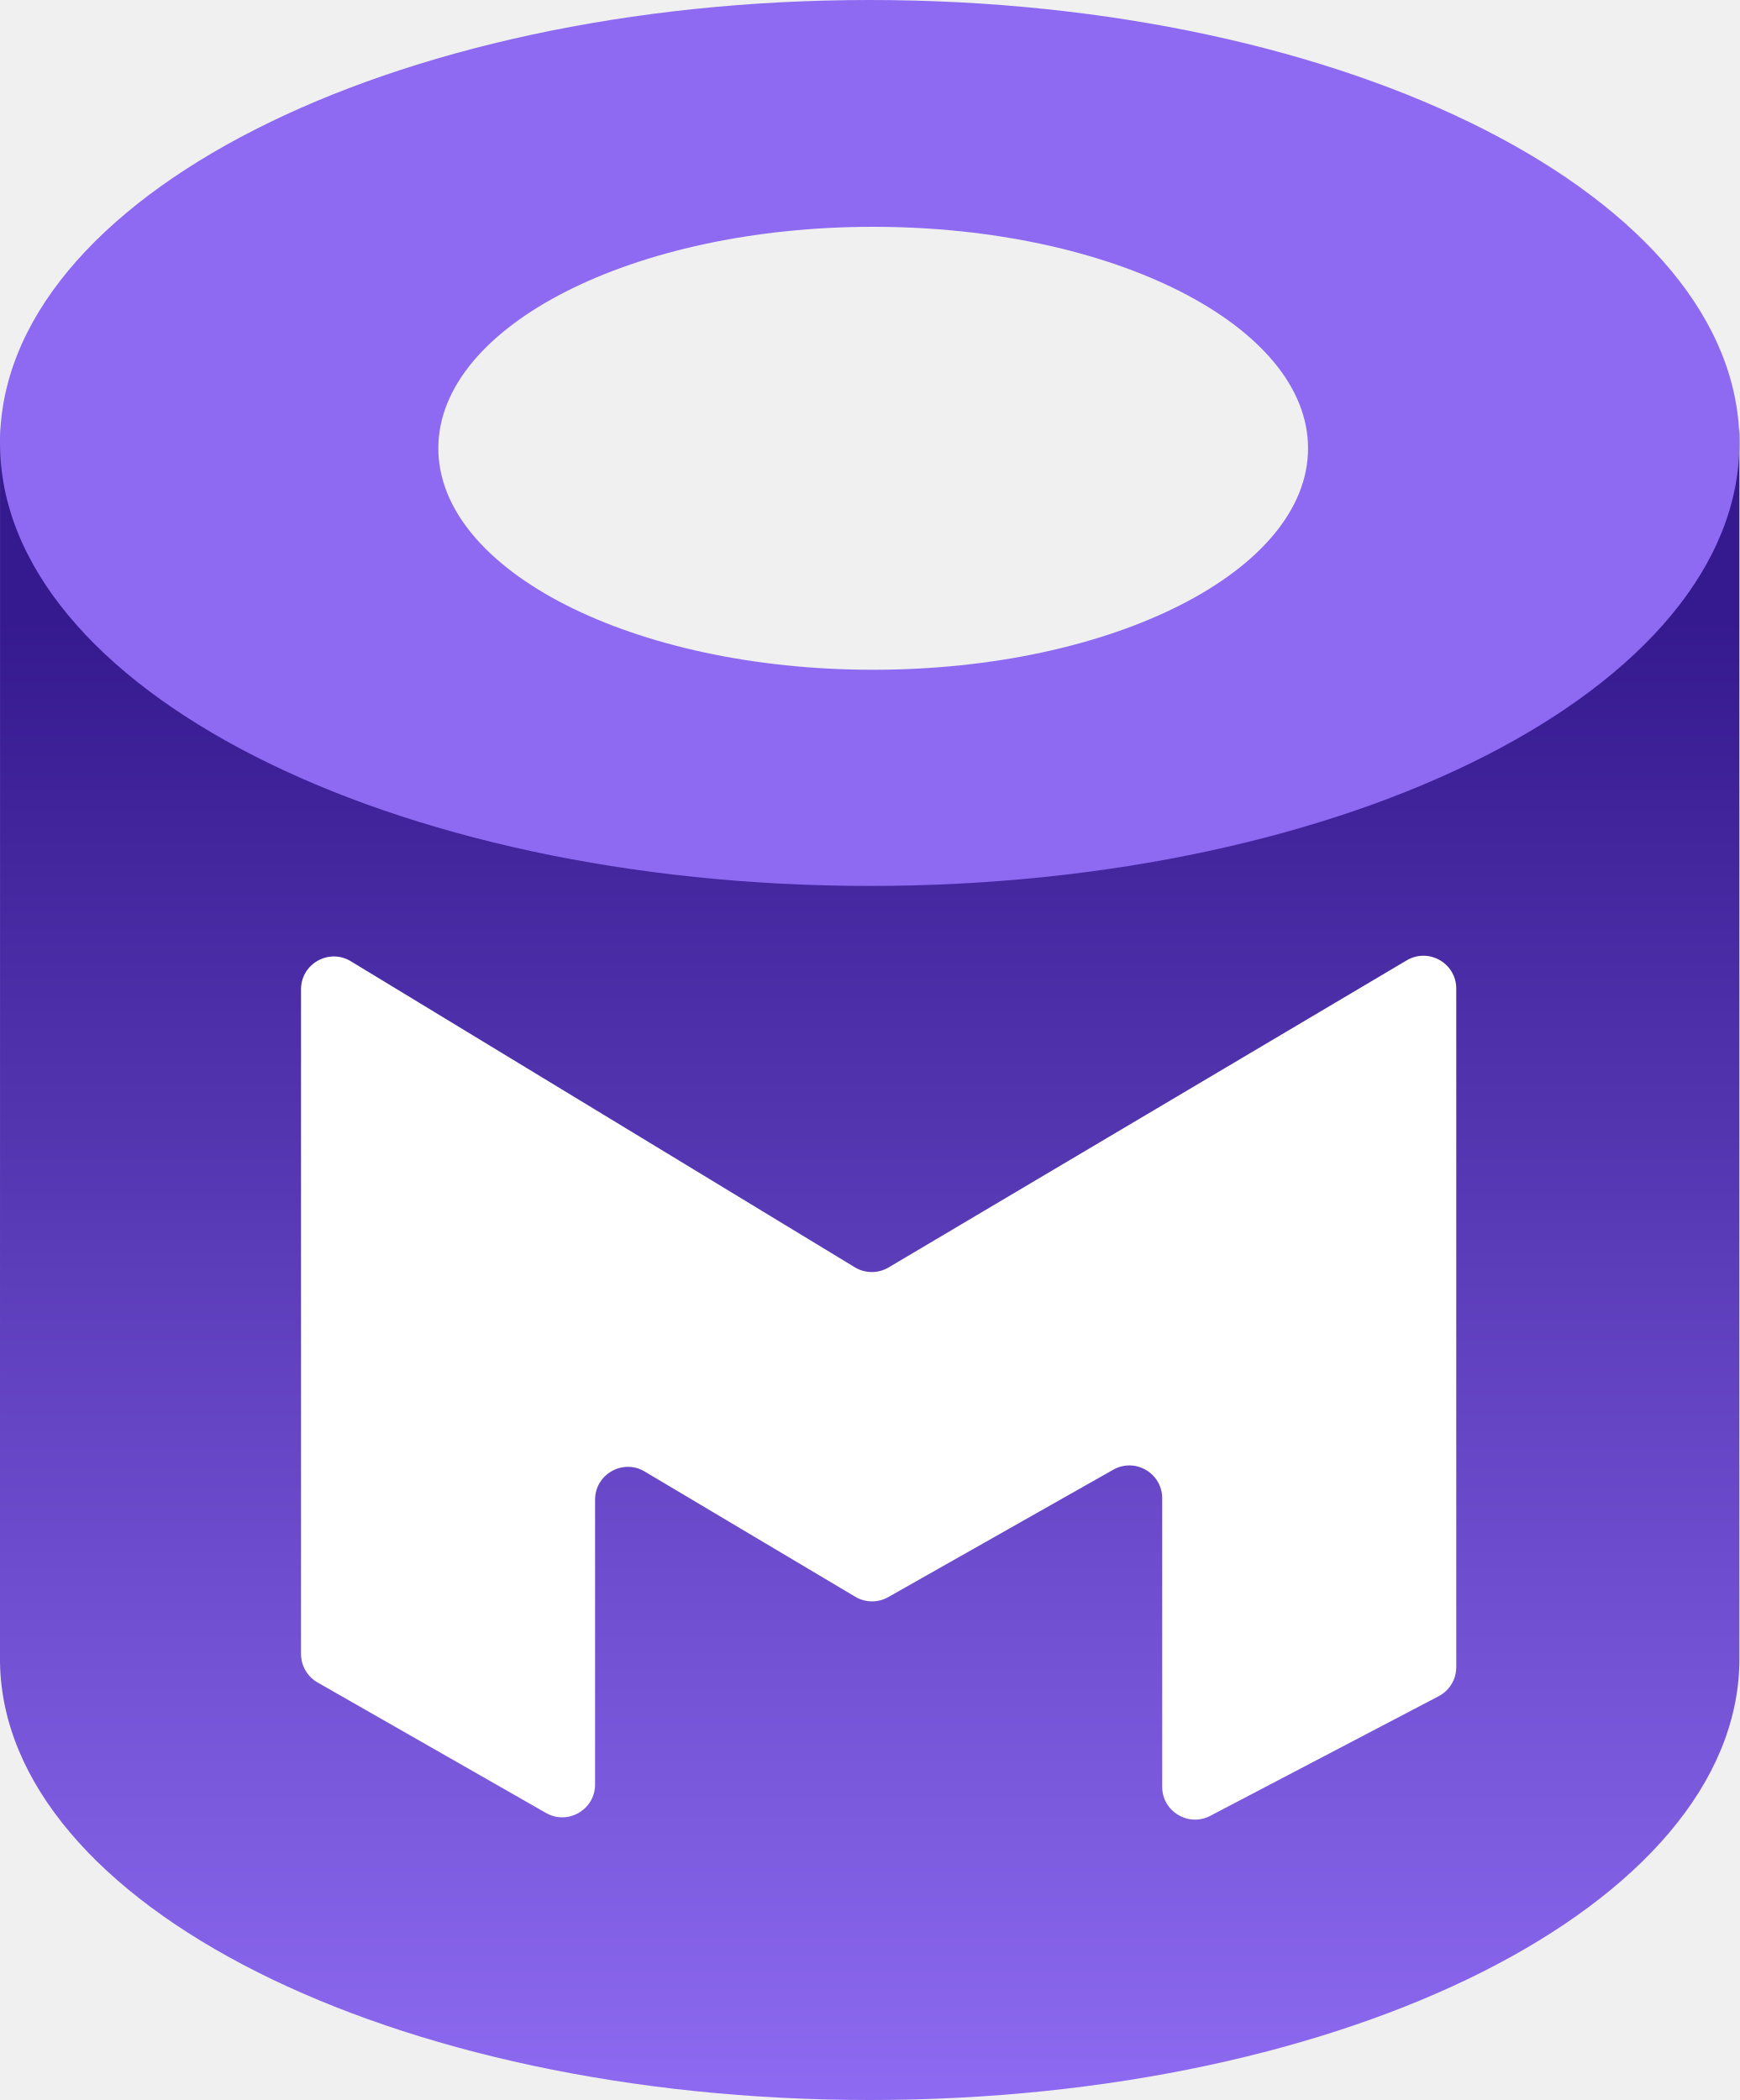
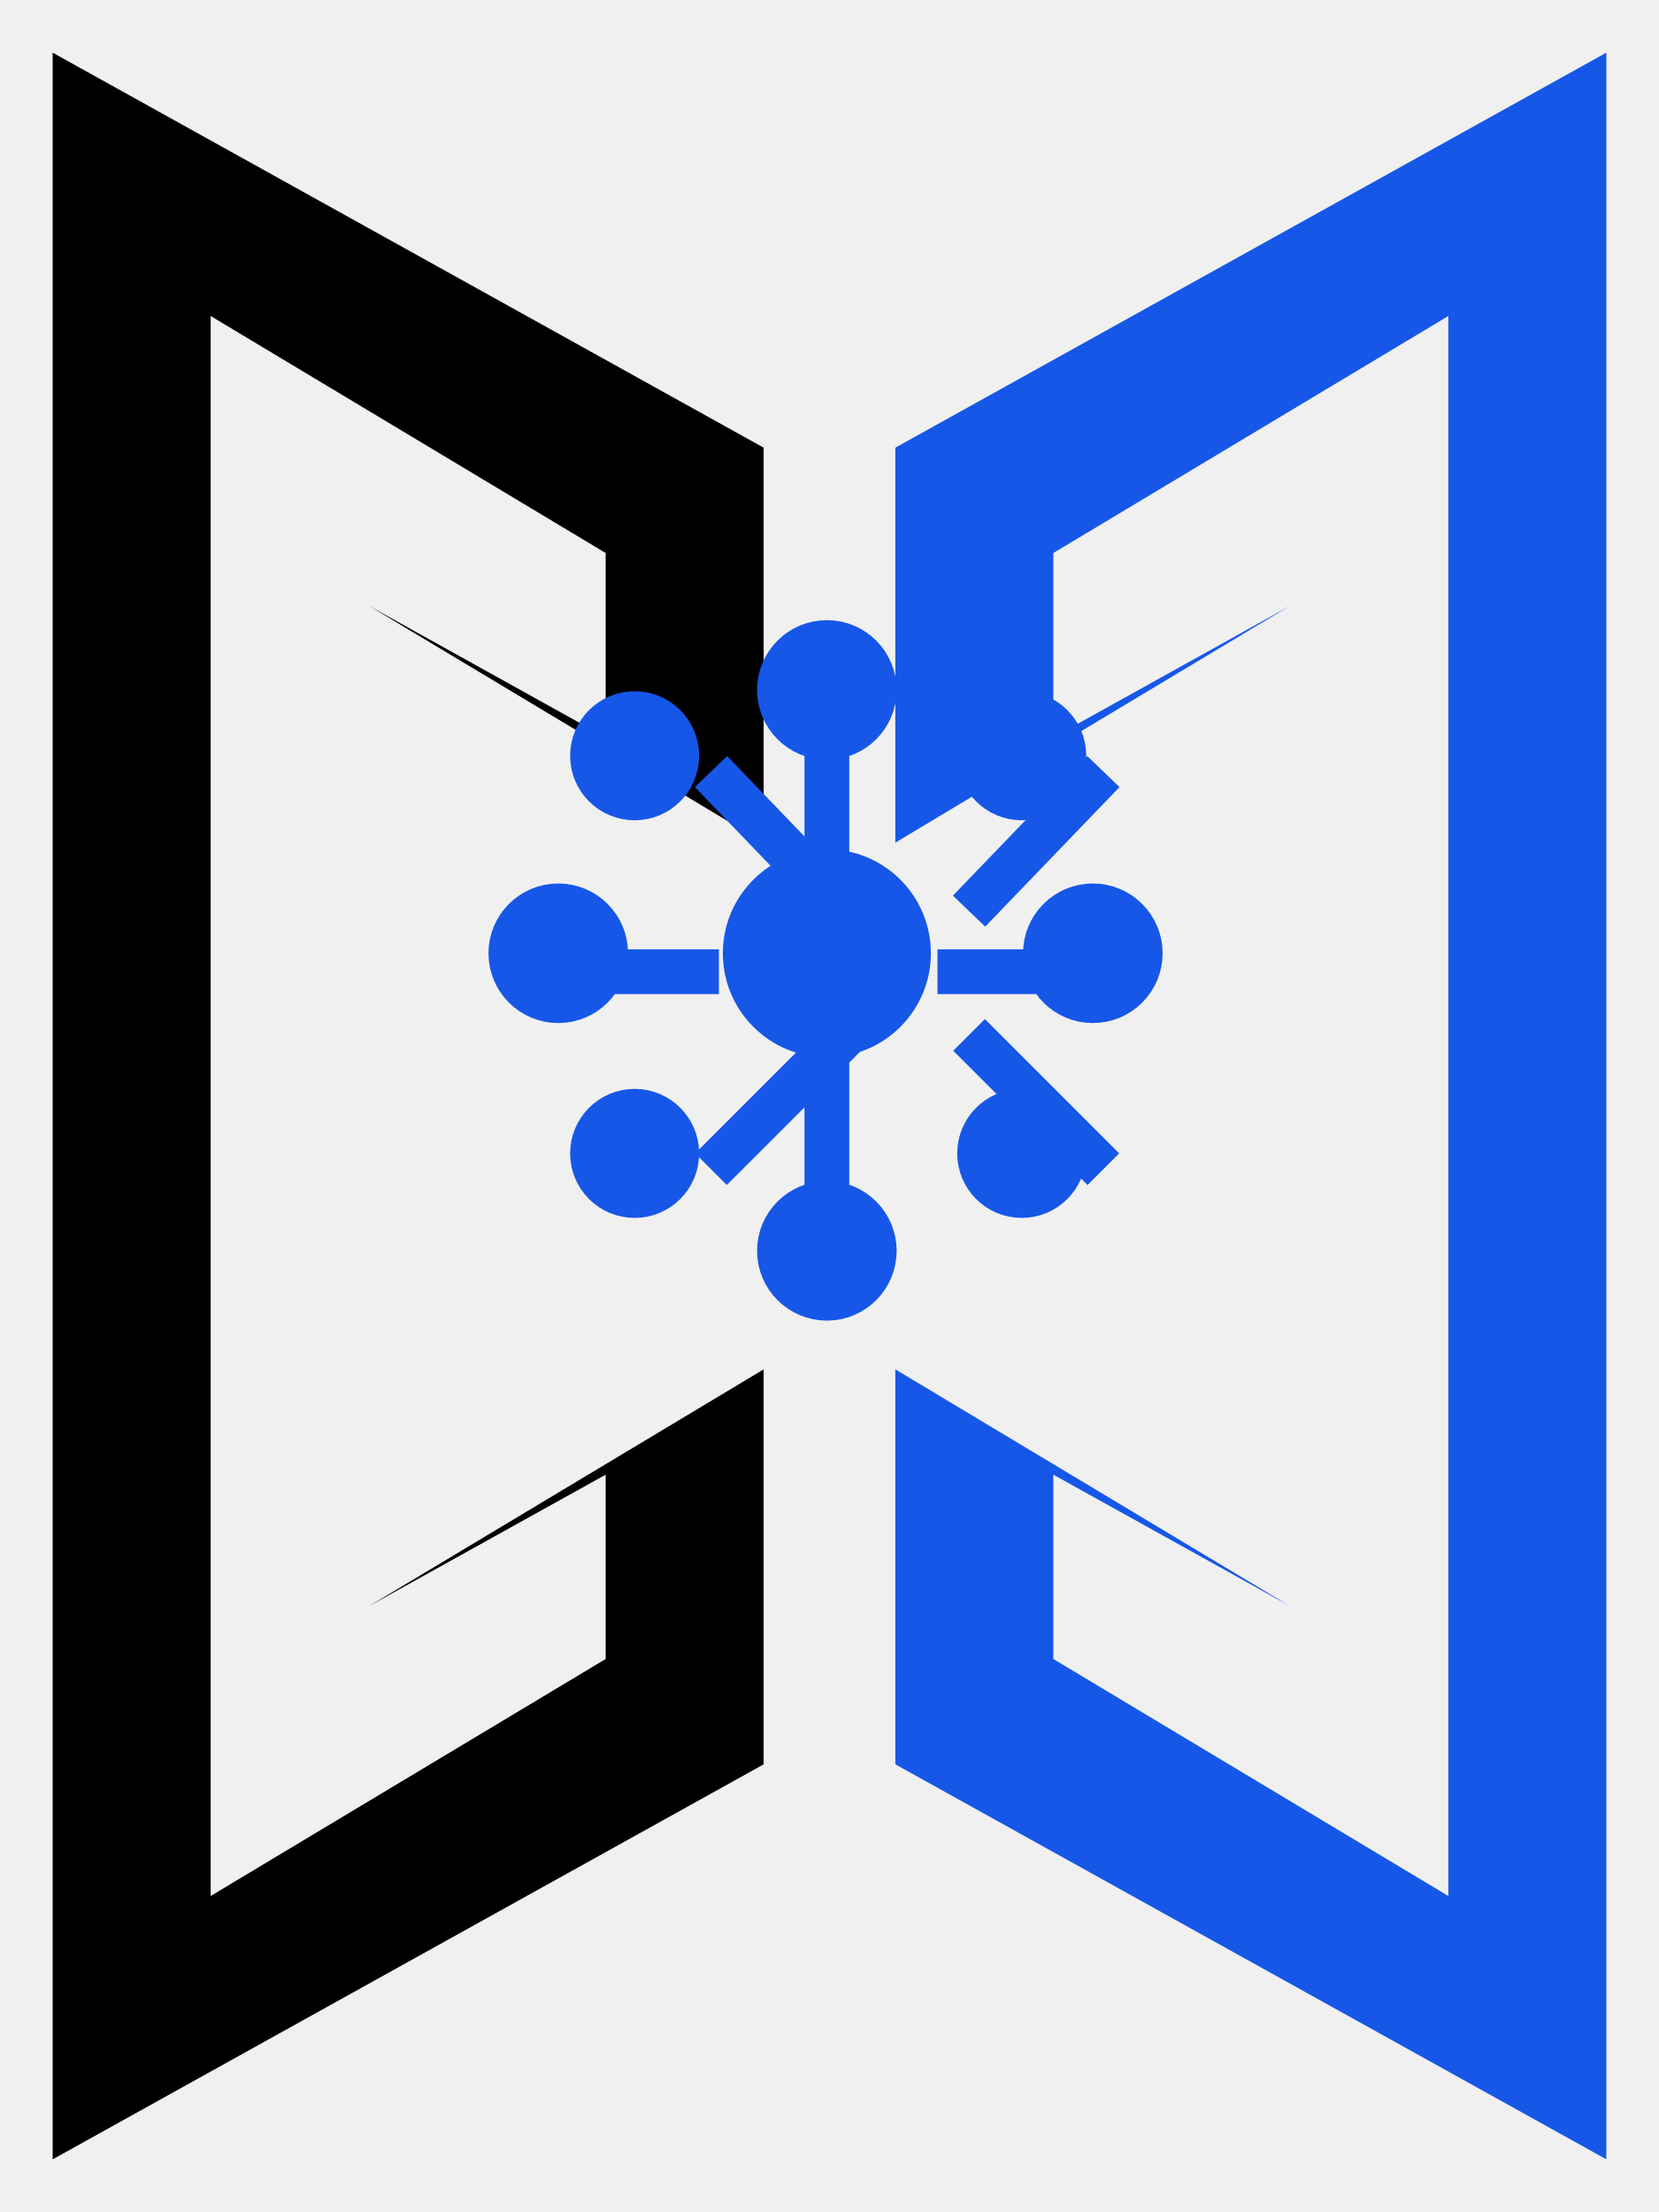
- <svg xmlns="http://www.w3.org/2000/svg" viewBox="0 0 53 64" fill="none">
-   <g clip-path="url(#clip0_1378_140459)">
-     <path d="M0.001 13L0 50.658C0.114 58.037 11.935 64 26.5 64C41.065 64 52.885 58.037 52.999 50.658L53 13C52.886 20.378 41.065 26.342 26.5 26.342C11.935 26.342 0.115 20.378 0.001 13Z" fill="url(#paint0_linear_1378_140459)" />
-     <path fill-rule="evenodd" clip-rule="evenodd" d="M26.5 27C41.136 27 53 20.956 53 13.5C53 6.044 41.136 0 26.5 0C11.864 0 0 6.044 0 13.5C0 20.956 11.864 27 26.5 27ZM26.606 20.412C33.924 20.412 39.856 17.39 39.856 13.662C39.856 9.934 33.924 6.912 26.606 6.912C19.288 6.912 13.356 9.934 13.356 13.662C13.356 17.39 19.288 20.412 26.606 20.412Z" fill="#8D6AF1" />
-     <path d="M18.132 45.705V54.383C18.132 55.151 17.302 55.633 16.636 55.252L9.676 51.275C9.364 51.096 9.172 50.765 9.172 50.406V30.151C9.172 29.371 10.025 28.891 10.691 29.296L26.046 38.622C26.361 38.813 26.757 38.816 27.075 38.627L42.862 29.268C43.529 28.873 44.372 29.354 44.372 30.129V50.808C44.372 51.18 44.166 51.522 43.836 51.694L36.876 55.34C36.21 55.688 35.412 55.206 35.412 54.454V45.662C35.412 44.896 34.586 44.414 33.919 44.792L27.064 48.674C26.751 48.851 26.368 48.847 26.06 48.663L19.643 44.846C18.977 44.449 18.132 44.929 18.132 45.705Z" fill="white" />
+ <svg xmlns="http://www.w3.org/2000/svg" viewBox="6 67 63 84" fill="none">
+   <path fill="#000000" fill-rule="evenodd" d="M8 69 35 84v15L20 90v38l15-9v15L8 149Zm6 10v60l15-9v-7l-9 5V90l9 5v-7Z" />
+   <path fill="#1657e8" fill-rule="evenodd" d="M67 69 40 84v15l15-9v38l-15-9v15l27 15Zm-6 10v60l-15-9v-7l9 5V90l-9 5v-7Z" />
+   <g stroke="#1657e8" stroke-width="1.7" fill="#1657e8">
+     <path d="M37.4 93.2v7.1m0 7v7.2m-12.1-10.6h8m8.3 0h8m-16.6-7.6 5.1 5.3m4.7 4.7 5.1 5.1m0-15.1-5.1 5.3m-4.7 4.7-5.1 5.1" />
+     <circle cx="37.4" cy="103.2" r="3.1" />
+     <circle cx="37.4" cy="93.2" r="1.8" />
+     <circle cx="37.4" cy="114.5" r="1.8" />
+     <circle cx="27.2" cy="103.2" r="1.8" />
+     <circle cx="47.5" cy="103.2" r="1.8" />
+     <circle cx="30.1" cy="95.7" r="1.6" />
+     <circle cx="44.8" cy="110.8" r="1.6" />
+     <circle cx="44.8" cy="95.7" r="1.6" />
+     <circle cx="30.1" cy="110.8" r="1.6" />
  </g>
-   <defs>
-     <linearGradient id="paint0_linear_1378_140459" x1="26.5" y1="18.81" x2="26.5" y2="64" gradientUnits="userSpaceOnUse">
-       <stop stop-color="#35198E" />
-       <stop offset="1" stop-color="#8D6AF1" />
-     </linearGradient>
-     <clipPath id="clip0_1378_140459">
-       <rect width="53" height="64" fill="white" />
-     </clipPath>
-   </defs>
</svg>
